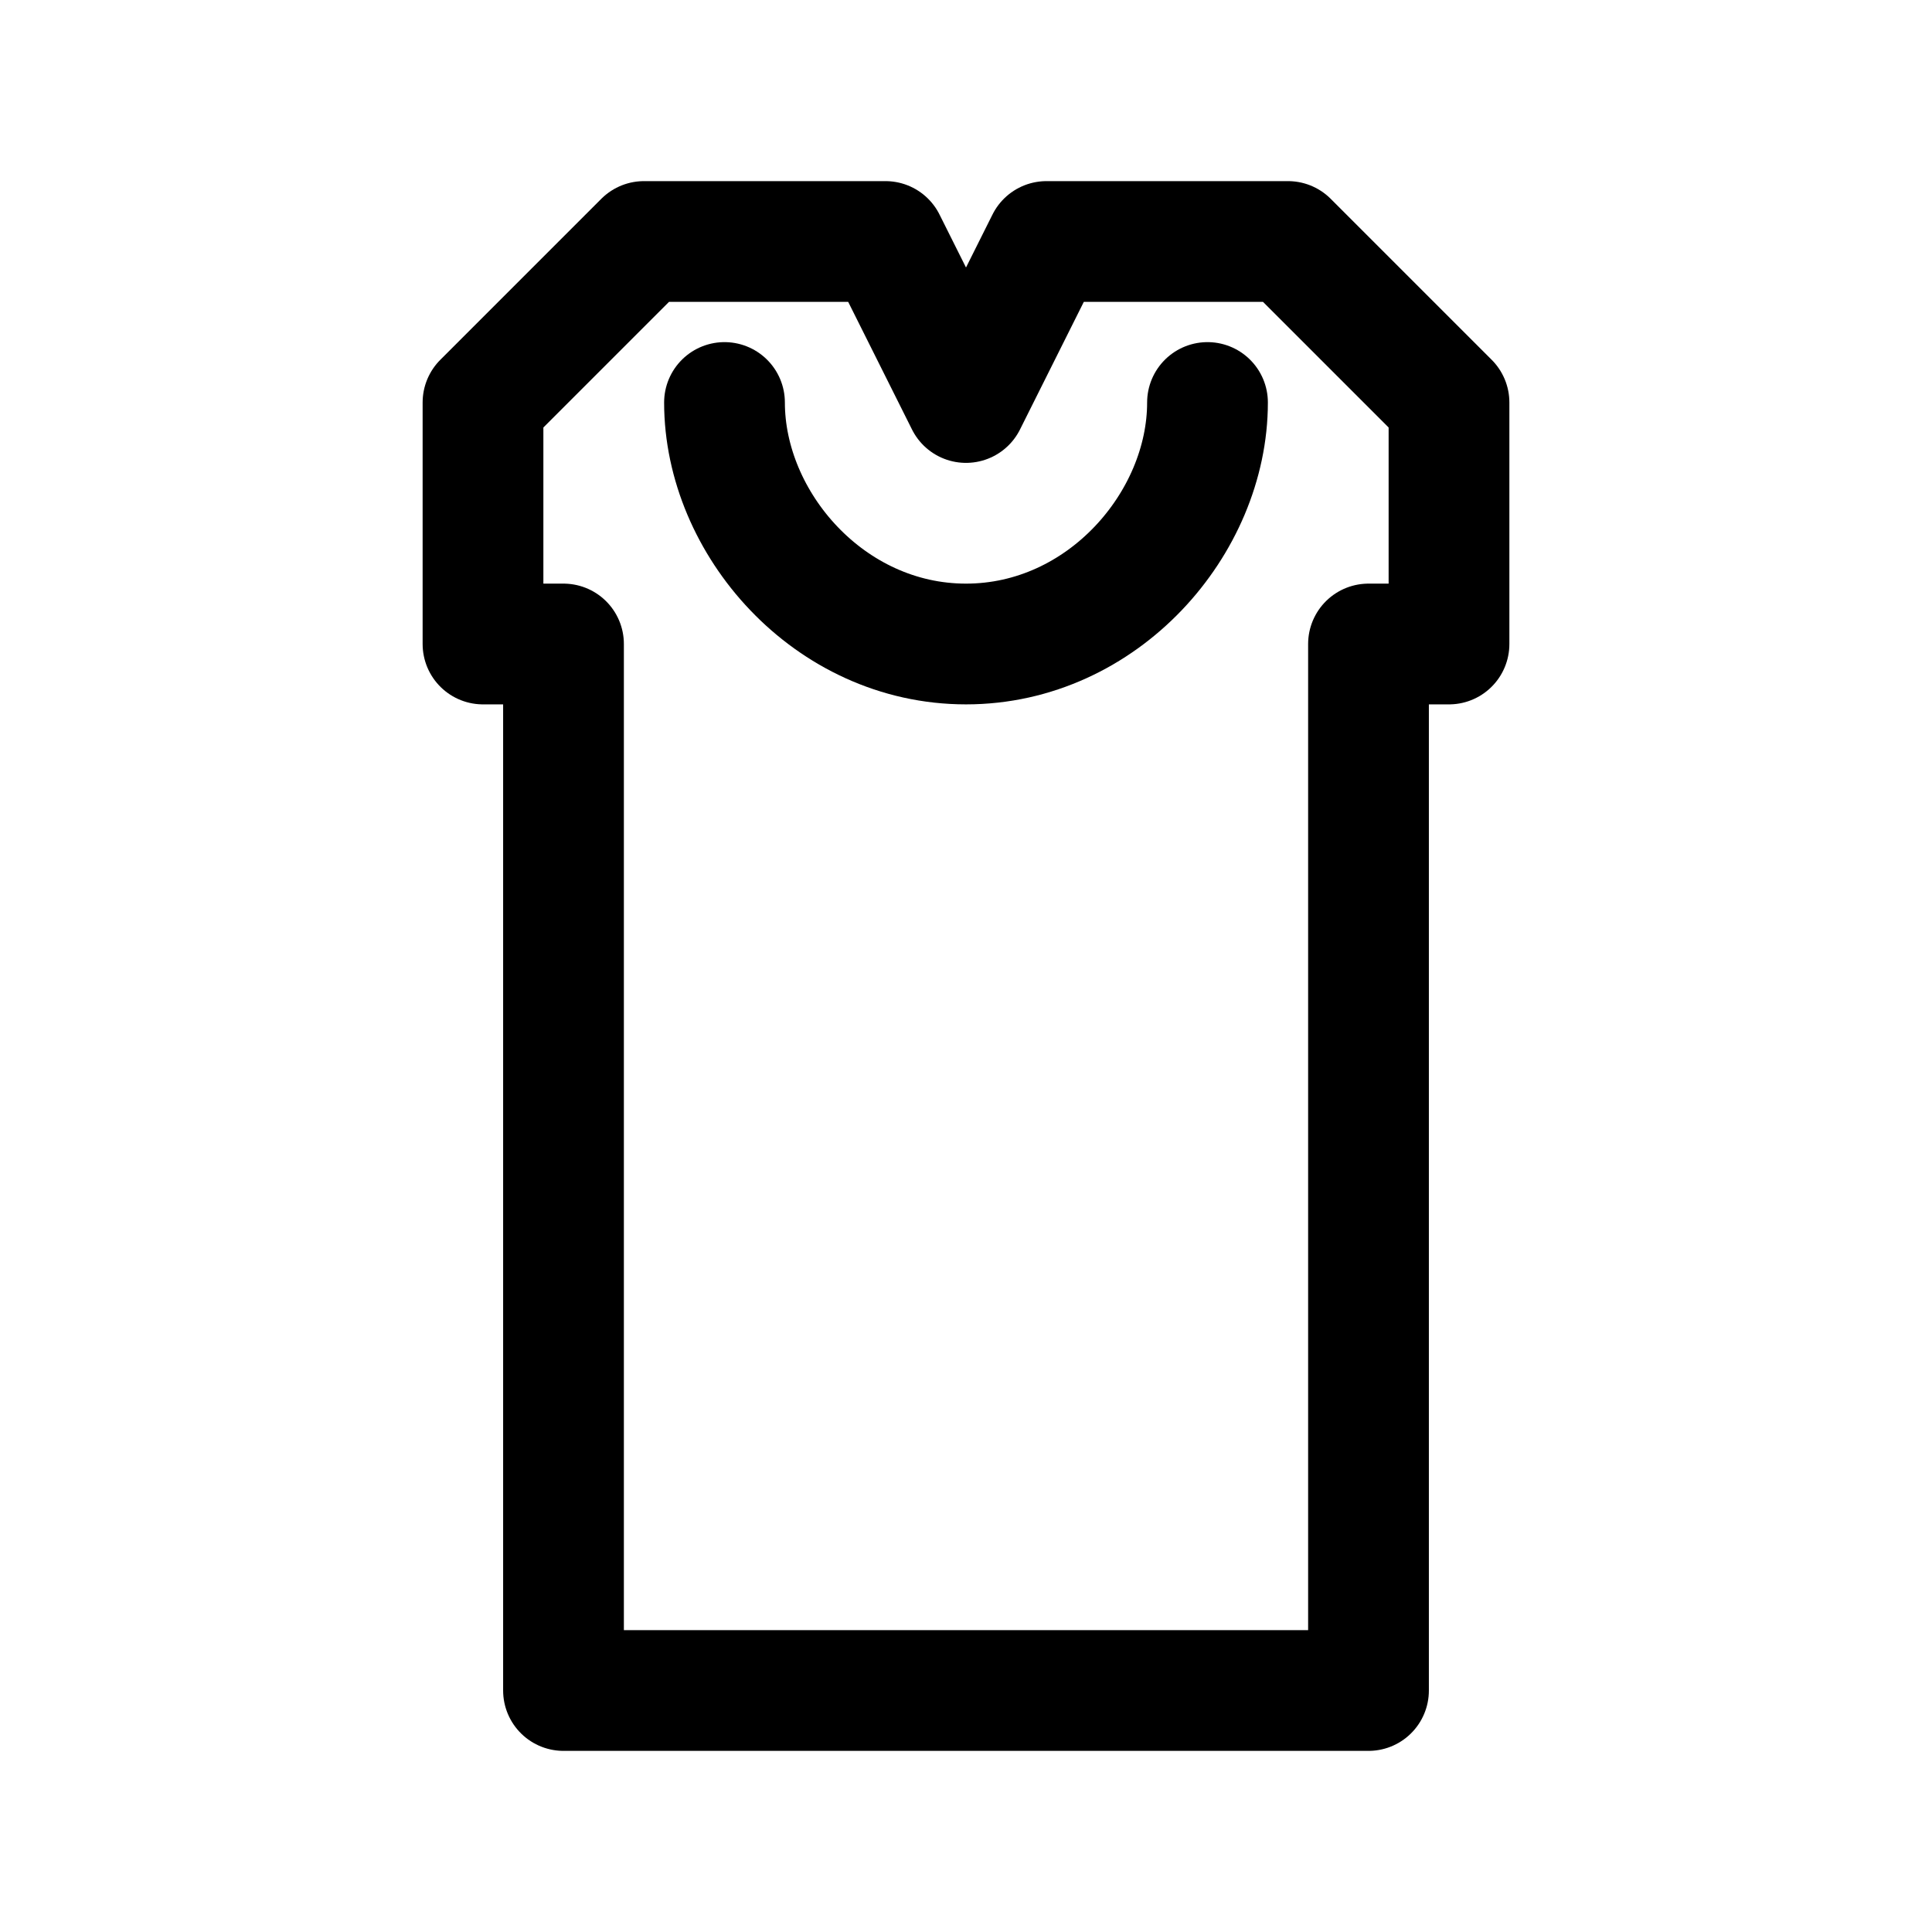
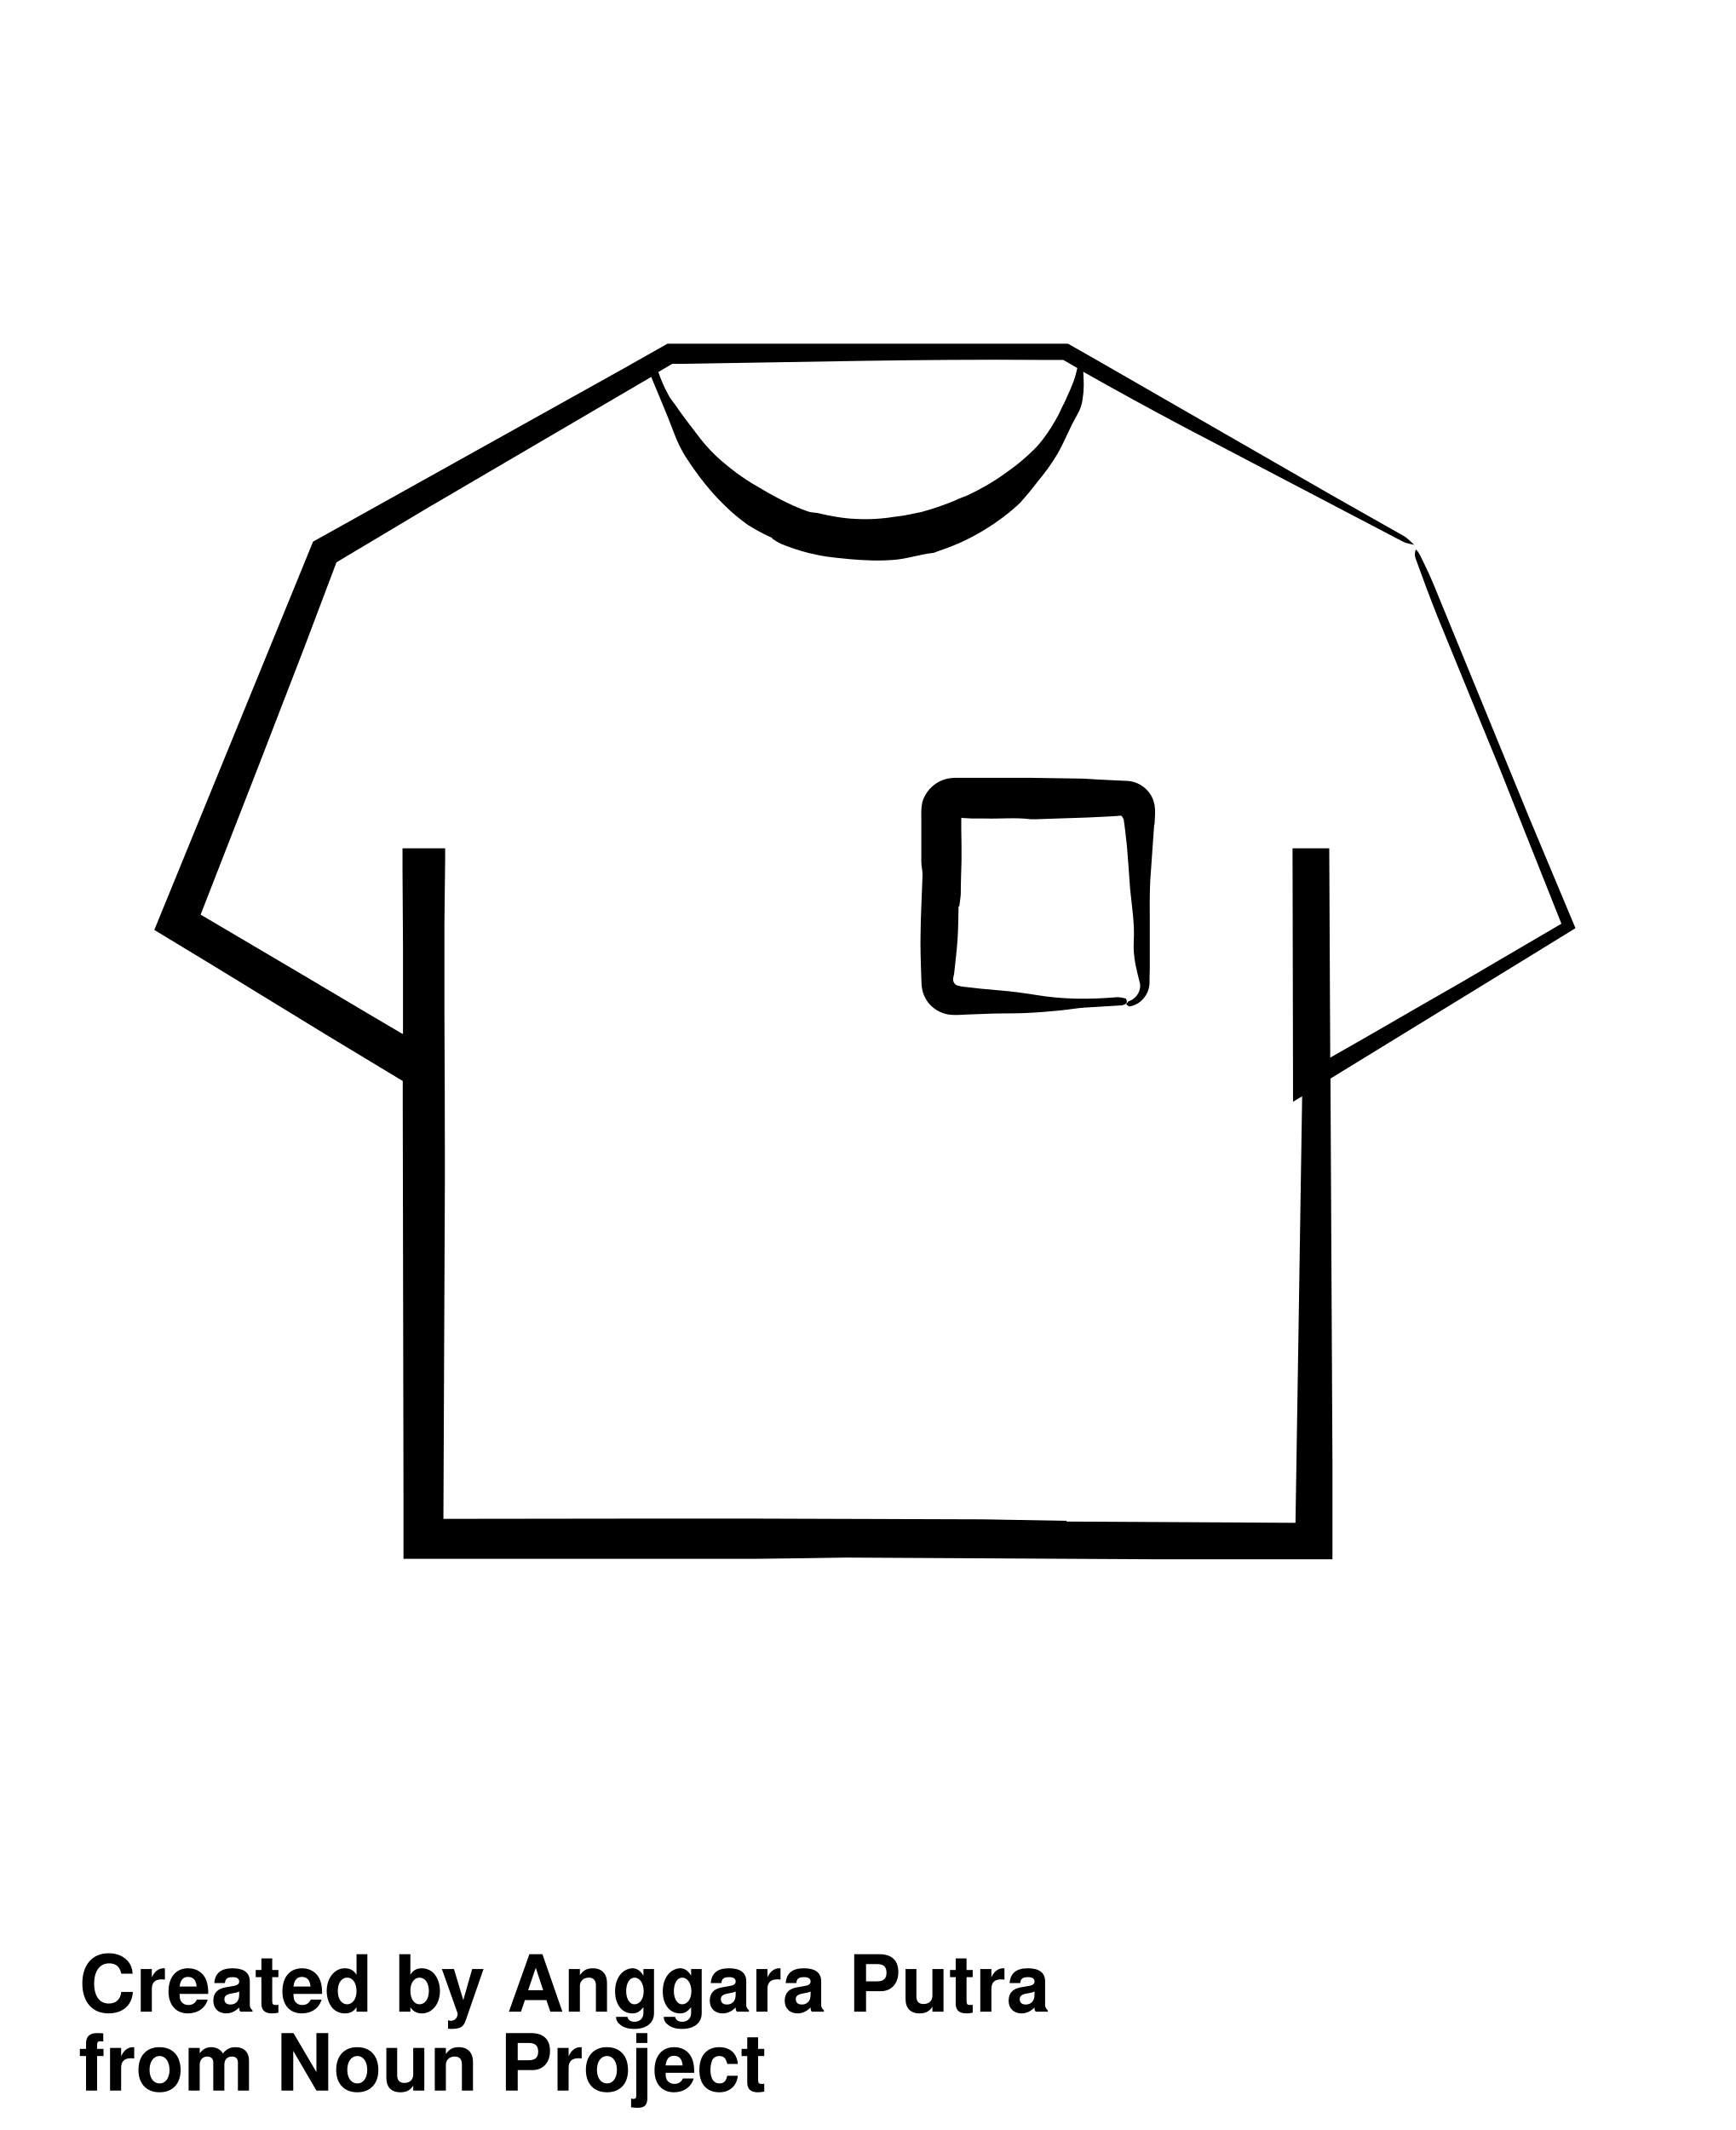
- <svg xmlns="http://www.w3.org/2000/svg" viewBox="0 0 24 24" fill="none" stroke="currentColor" stroke-width="1.5" stroke-linecap="round" stroke-linejoin="round">
-   <path d="M16 3h-3l-1 2-1-2H8L6 5v3h1v13h10V8h1V5l-2-2z" />
-   <path d="M9 5c0 1.5 1.3 3 3 3s3-1.5 3-3" />
+ <svg xmlns="http://www.w3.org/2000/svg" version="1.1" viewBox="-5.0 -10.0 110.0 135.0">
+   <path d="m15.641 55.562 4.891 2.953v1.469l0.047 24.938v3.875h22.359c1.906-0.016 3.812-0.047 5.703-0.078l19.609 0.109h11.219v-6.188l-0.078-15.109-0.047-9.172 12-7.359 3.531-2.172-2.938-7.016-6.047-14.75c-0.25-0.609-0.547-1.219-0.828-1.797-0.094-0.203-0.281-0.469-0.312-0.422-0.047 0.094-0.094 0.359 0 0.578 0.453 1.25 0.922 2.531 1.422 3.766 1.312 3.203 2.609 6.391 3.922 9.578l3.891 9.781-6.219 3.641c-2.031 1.156-4.047 2.328-6.078 3.5-0.781 0.453-1.578 0.891-2.359 1.344l-0.062-13.188v-0.078h-2.328l0.031 14.875v1.188l0.578-0.344-0.219 14.156-0.203 12.875h-0.328l-14.188-0.078v-0.047s-5.297-0.094-5.297-0.094l-14.703-0.047h-6.547l-12.953 0.016v-0.047l0.094-21.719c0-3.5-0.016-7.016-0.031-10.531v-5.406l0.047-4.078v-0.719h-0.031-2.672v1.328l0.031 4.922v5.516l-0.109-0.047-2.094-1.234-4.188-2.484-6.438-3.797 3.672-9.422 2.938-7.609 2-5.297 5.812-3.469 14.141-8.281c0.484 1.188 0.984 2.312 1.438 3.531 0.219 0.594 0.5 1.172 0.859 1.703 0.688 1.047 1.469 2.062 2.406 2.953 0.438 0.438 0.922 0.828 1.422 1.188 0.5 0.312 1.016 0.594 1.547 0.828v0.047c0.172 0.109 0.359 0.234 0.562 0.328 0.562 0.234 1.141 0.422 1.734 0.578l0.797 0.172c0.594 0.109 1.219 0.156 1.812 0.219 0.922 0.078 1.859 0.125 2.797 0.047 0.844-0.062 1.625-0.344 2.469-0.438 0.078 0 0.172-0.047 0.25-0.078 0.891-0.297 1.766-0.656 2.578-1.125 0.719-0.391 1.391-0.859 2.016-1.359 0.25-0.219 0.516-0.422 0.75-0.672 0.359-0.406 0.703-0.812 1.016-1.234 0.484-0.578 0.938-1.188 1.312-1.828 0.453-0.797 0.766-1.641 1.219-2.422 0.203-0.344 0.344-0.734 0.375-1.141 0.094-0.531 0.062-1.094 0.031-1.625 2.031 1.156 4.219 2.344 6.297 3.453l13.938 7.297c0.266 0.141 0.5 0.156 0.75 0.219-0.219-0.188-0.406-0.406-0.641-0.547l-4.609-2.609-14.891-8.562-1.812-1.031h-9.75-15.641l-2.734 1.547-19.734 11-0.969 2.375-9.094 22.234 3.891 2.359zm22-42.5h0.5c7.609-0.109 15.203-0.312 22.859-0.25h1.406l0.891 0.516c-0.031 0.141-0.078 0.297-0.109 0.438-0.172 0.609-0.453 1.172-0.703 1.734-0.203 0.359-0.344 0.766-0.562 1.109-0.328 0.578-0.703 1.141-1.141 1.641-0.609 0.641-1.297 1.219-2.016 1.719-0.766 0.562-1.594 1.031-2.422 1.422-0.266 0.109-0.547 0.203-0.797 0.328-0.703 0.297-1.406 0.531-2.141 0.734-0.516 0.094-1.031 0.234-1.547 0.281-0.859 0.141-1.719 0.203-2.594 0.156-0.828-0.031-1.641-0.188-2.438-0.375-0.203-0.031-0.406-0.031-0.594-0.094-0.656-0.219-1.266-0.516-1.875-0.828-0.453-0.234-0.891-0.484-1.328-0.75-0.453-0.25-0.891-0.547-1.328-0.859-0.656-0.5-1.312-1.031-1.859-1.656-0.328-0.344-0.594-0.734-0.891-1.109-0.328-0.438-0.672-0.875-0.984-1.328-0.188-0.312-0.469-0.578-0.625-0.922-0.25-0.438-0.438-0.906-0.609-1.391l0.906-0.531z" />
+   <path d="m68.188 42.266c0-0.188 0.109-1-0.047-1.453-0.141-0.516-0.547-0.953-1.047-1.172-0.25-0.109-0.516-0.156-0.812-0.156l-0.688-0.031-0.969-0.047c-0.391-0.016-0.797-0.062-1.188-0.062l-3.156-0.047h-2.203-1.812-0.672c-0.297 0-0.578 0.047-0.828 0.141-0.516 0.188-0.938 0.594-1.172 1.078-0.234 0.422-0.188 1.109-0.188 1.516v0.859 1.719c0 0.281 0.078 0.547 0.078 0.828-0.031 0.953-0.078 1.906-0.109 2.859-0.016 0.719-0.031 1.422-0.016 2.141l0.031 1.094 0.031 0.891c0.031 0.359 0.125 0.656 0.297 0.938 0.266 0.438 0.719 0.766 1.203 0.891 0.422 0.141 1.25 0.047 1.391 0.047l1.719-0.062c0.656-0.016 1.312 0 1.969-0.031 0.75-0.031 1.5-0.094 2.266-0.172 0.5-0.047 0.984-0.141 1.484-0.172 0.781-0.047 1.547-0.094 2.328-0.141 0.094 0 0.188-0.047 0.281-0.094 0.031 0 0.078-0.094 0.078-0.125 0-0.078-0.047-0.219-0.078-0.219-0.188-0.047-0.391-0.094-0.594-0.078-1.688 0.141-3.375 0.141-5.062-0.141-0.781-0.125-1.578-0.234-2.375-0.297-0.766-0.062-1.562-0.141-2.297-0.234-0.234-0.047-0.453-0.047-0.562-0.266-0.109-0.188 0-0.422 0.016-0.562 0.078-0.719 0.172-1.453 0.219-2.188 0.047-0.688 0.047-1.391 0.062-2.078h0.047c0.031-0.25 0.078-0.516 0.094-0.766 0-0.719 0.031-1.422 0.047-2.141v-0.953l-0.016-1.078v-0.531-0.094c0-0.047 0.078-0.062 0.109-0.031-0.094 0 0.344 0.016 0.578 0.031h0.812c0.969 0.031 1.938-0.078 2.922 0.047h0.297c1.094-0.031 2.172-0.078 3.266-0.109 0.859-0.031 2.25-0.109 2.094-0.125 0.094 0 0.141 0.094 0.188 0.188l0.031 0.062 0.031 0.219 0.062 0.469c0.031 0.328 0.078 0.641 0.109 0.953 0.078 0.922 0.141 1.812 0.203 2.734 0.109 1.109 0.297 2.219 0.234 3.328-0.031 0.5 0.016 1 0.109 1.484 0.078 0.391 0.172 0.766 0.266 1.141 0.125 0.406-0.125 1-0.688 1.188-0.062 0.016-0.094 0.125-0.172 0.188 0.062 0.047 0.156 0.156 0.234 0.141 0.5-0.078 0.906-0.438 1.109-0.875 0.078-0.172 0.125-0.375 0.141-0.562v-0.328l0.016-0.625v-1.25-1.672c0-0.891-0.016-1.781 0.031-2.672 0.078-1.172 0.172-2.391 0.25-3.562z" />
+   <text x="0.0" y="117.5" font-size="5.0" font-weight="bold" font-family="Arbeit Regular, Helvetica, Arial-Unicode, Arial, Sans-serif" fill="#000000">Created by Anggara Putra</text>
+   <text x="0.0" y="122.5" font-size="5.0" font-weight="bold" font-family="Arbeit Regular, Helvetica, Arial-Unicode, Arial, Sans-serif" fill="#000000">from Noun Project</text>
</svg>
